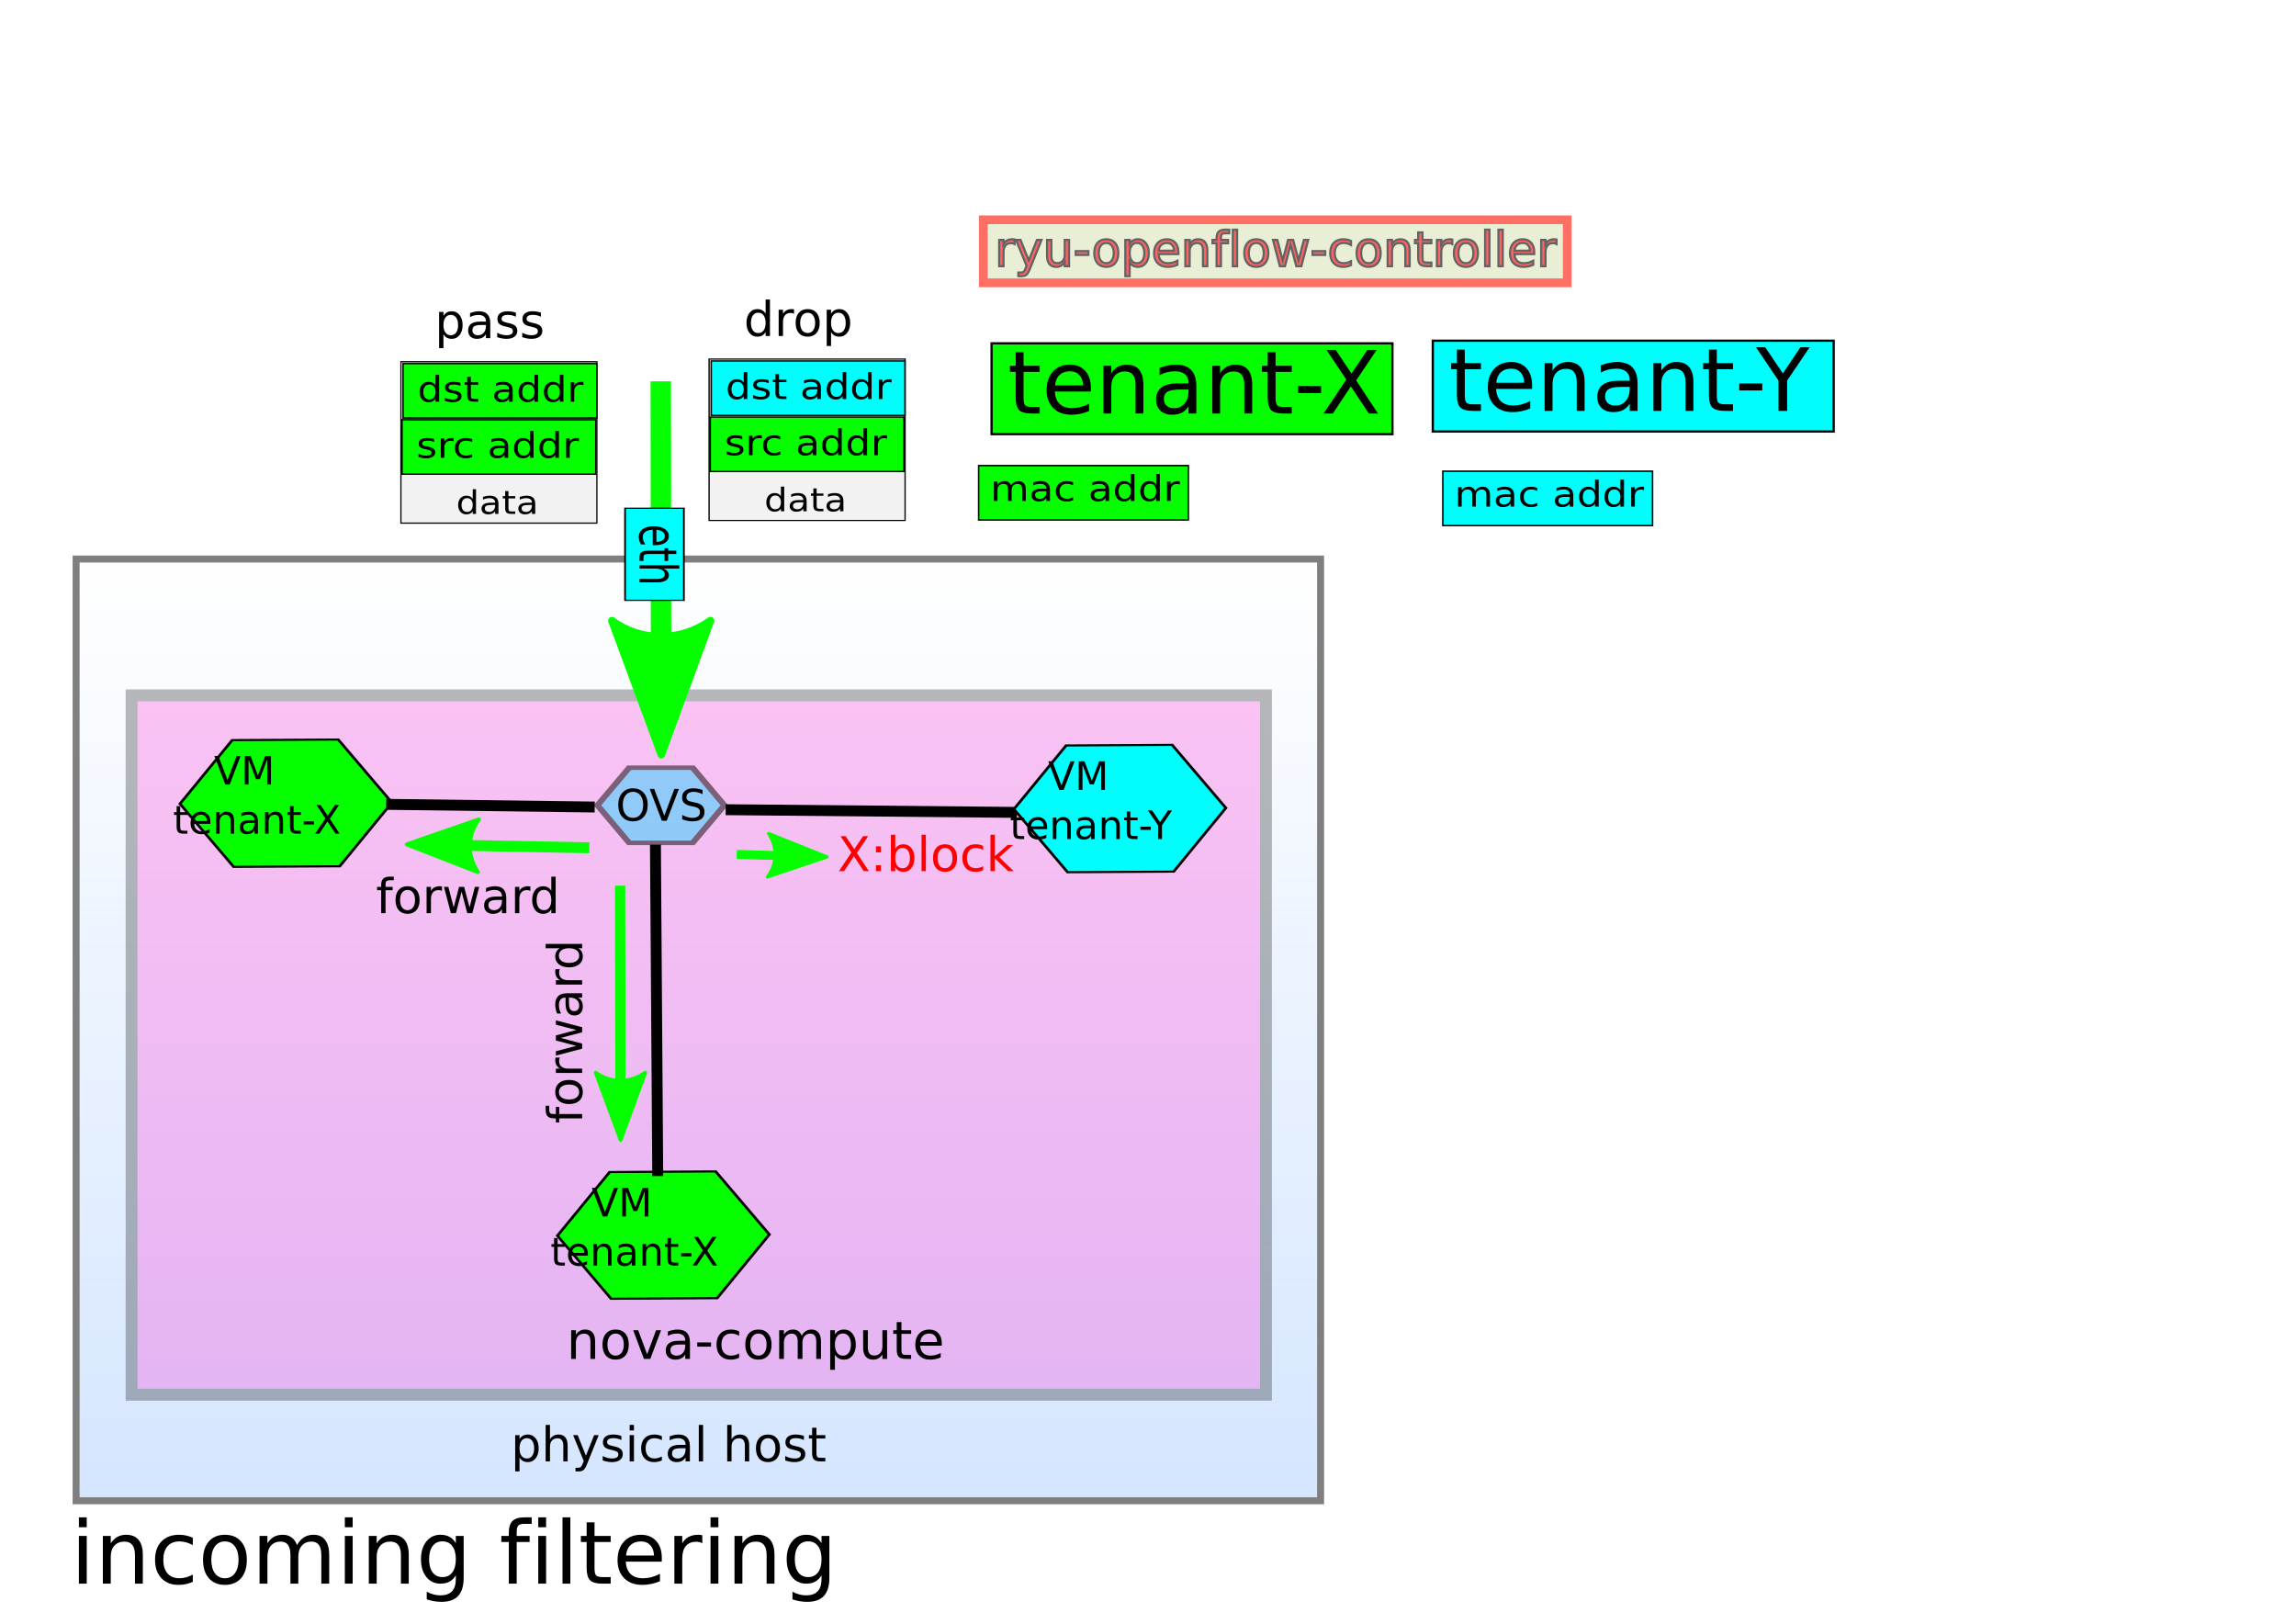
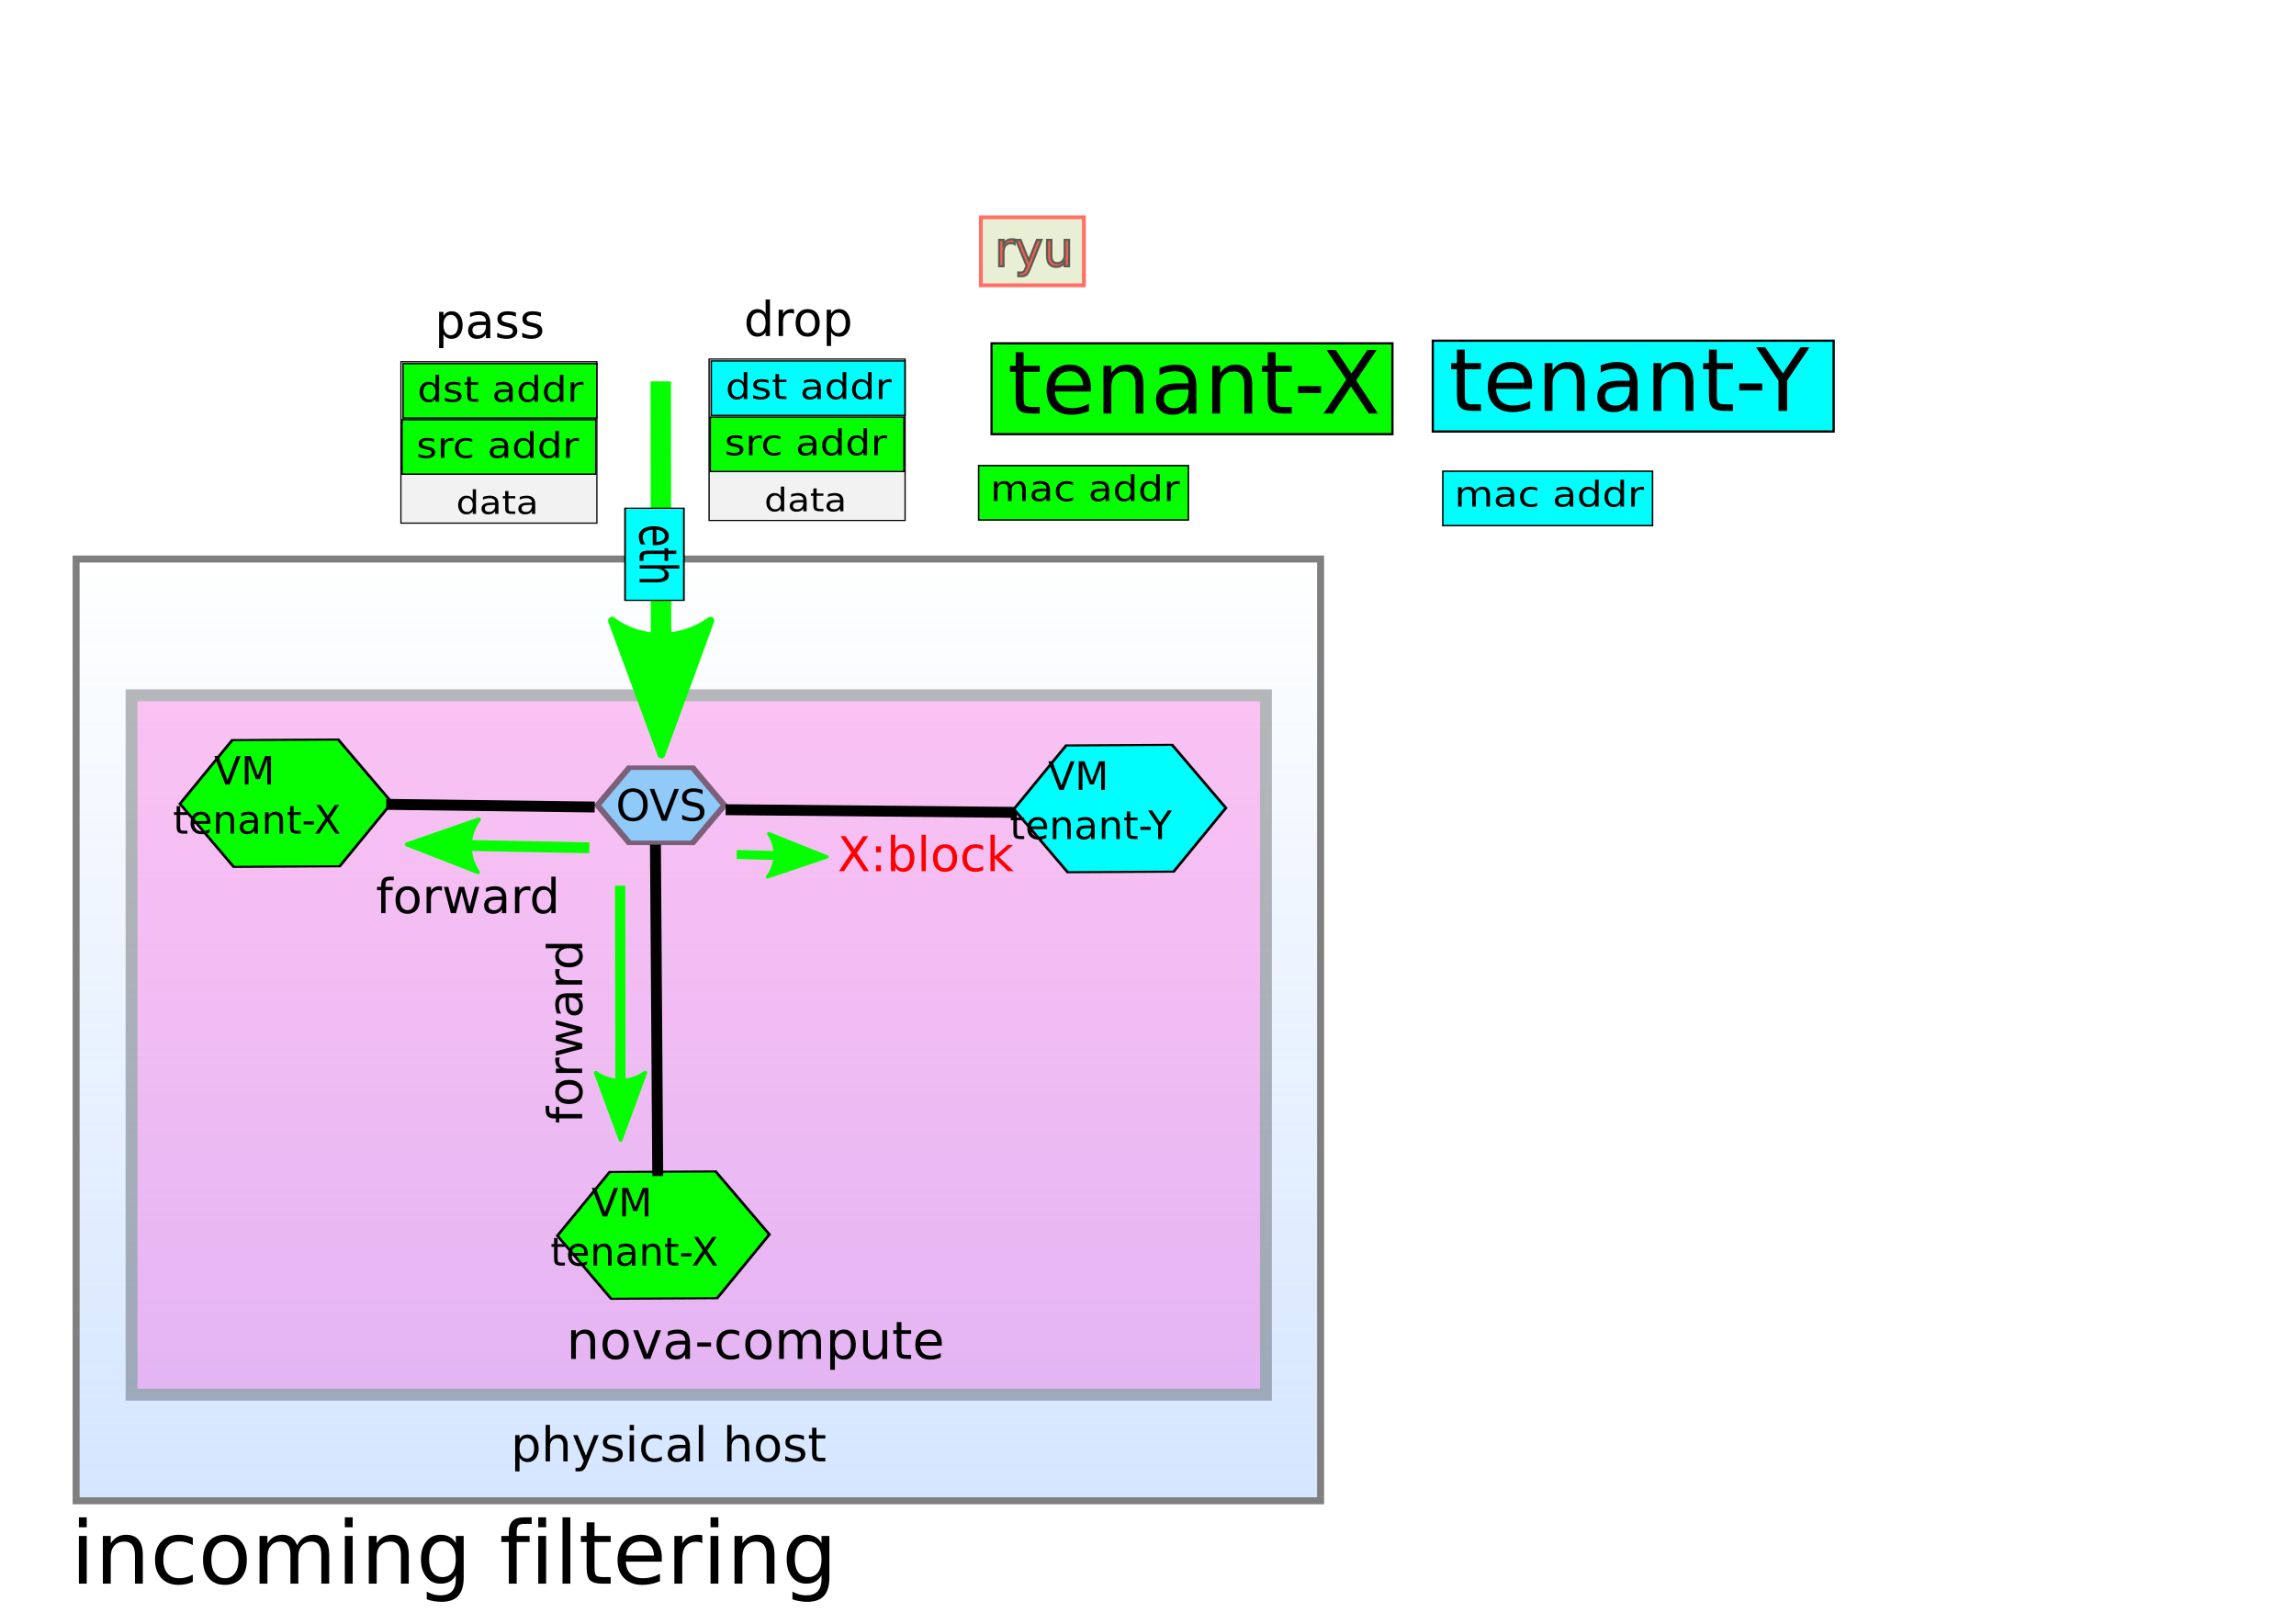
<svg xmlns="http://www.w3.org/2000/svg" xmlns:ns1="http://www.openswatchbook.org/uri/2009/osb" xmlns:xlink="http://www.w3.org/1999/xlink" width="1052.362" height="744.094" id="svg2" version="1.1">
  <defs id="defs4">
    <marker style="overflow:visible;" id="Arrow1Send" refX="0.0" refY="0.0" orient="auto">
      <path transform="scale(0.2) rotate(180) translate(6,0)" style="fill-rule:evenodd;stroke:#000000;stroke-width:1.0pt;marker-start:none;" d="M 0.0,0.0 L 5.0,-5.0 L -12.5,0.0 L 5.0,5.0 L 0.0,0.0 z " id="path4154" />
    </marker>
    <marker orient="auto" refY="0.0" refX="0.0" id="Arrow2Mend" style="overflow:visible;">
      <path id="path4166" style="font-size:12.0;fill-rule:evenodd;stroke-width:0.625;stroke-linejoin:round;" d="M 8.719,4.034 L -2.207,0.016 L 8.719,-4.002 C 6.973,-1.63 6.983,1.616 8.719,4.034 z " transform="scale(0.6) rotate(180) translate(0,0)" />
    </marker>
    <marker orient="auto" refY="0.0" refX="0.0" id="Arrow2Lstart" style="overflow:visible">
      <path id="path5113" style="font-size:12.0;fill-rule:evenodd;stroke-width:0.625;stroke-linejoin:round" d="M 8.719,4.034 L -2.207,0.016 L 8.719,-4.002 C 6.973,-1.63 6.983,1.616 8.719,4.034 z " transform="scale(1.1) translate(1,0)" />
    </marker>
    <linearGradient id="linearGradient6493" ns1:paint="solid">
      <stop style="stop-color:#000000;stop-opacity:1;" offset="0" id="stop6495" />
    </linearGradient>
    <linearGradient id="linearGradient5313" ns1:paint="solid">
      <stop style="stop-color:#5555ff;stop-opacity:1;" offset="0" id="stop5315" />
    </linearGradient>
    <marker orient="auto" refY="0.0" refX="0.0" id="Arrow1Mend" style="overflow:visible;">
      <path id="path5567" d="M 0.0,0.0 L 5.0,-5.0 L -12.5,0.0 L 5.0,5.0 L 0.0,0.0 z " style="fill-rule:evenodd;stroke:#000000;stroke-width:1.0pt;marker-start:none;" transform="scale(0.4) rotate(180) translate(10,0)" />
    </marker>
    <marker orient="auto" refY="0.0" refX="0.0" id="Arrow1Mstart" style="overflow:visible">
      <path id="path5564" d="M 0.0,0.0 L 5.0,-5.0 L -12.5,0.0 L 5.0,5.0 L 0.0,0.0 z " style="fill-rule:evenodd;stroke:#000000;stroke-width:1.0pt;marker-start:none" transform="scale(0.4) translate(10,0)" />
    </marker>
    <marker orient="auto" refY="0.0" refX="0.0" id="Arrow2Lend" style="overflow:visible;">
      <path id="path5579" style="font-size:12.0;fill-rule:evenodd;stroke-width:0.625;stroke-linejoin:round;" d="M 8.719,4.034 L -2.207,0.016 L 8.719,-4.002 C 6.973,-1.63 6.983,1.616 8.719,4.034 z " transform="scale(1.1) rotate(180) translate(1,0)" />
    </marker>
    <marker orient="auto" refY="0.0" refX="0.0" id="Arrow1Lend" style="overflow:visible;">
      <path id="path5561" d="M 0.0,0.0 L 5.0,-5.0 L -12.5,0.0 L 5.0,5.0 L 0.0,0.0 z " style="fill-rule:evenodd;stroke:#000000;stroke-width:1.0pt;marker-start:none;" transform="scale(0.8) rotate(180) translate(12.5,0)" />
    </marker>
    <marker orient="auto" refY="0.0" refX="0.0" id="Arrow1Lstart" style="overflow:visible">
      <path id="path5558" d="M 0.0,0.0 L 5.0,-5.0 L -12.5,0.0 L 5.0,5.0 L 0.0,0.0 z " style="fill-rule:evenodd;stroke:#000000;stroke-width:1.0pt;marker-start:none" transform="scale(0.8) translate(12.5,0)" />
    </marker>
    <linearGradient id="linearGradient5242" ns1:paint="solid">
      <stop style="stop-color:#7fff2a;stop-opacity:1;" offset="0" id="stop5244" />
    </linearGradient>
    <marker orient="auto" refY="0.0" refX="0.0" id="Arrow1LendM" style="overflow:visible;">
      <path id="path4159" d="M 0.0,0.0 L 5.0,-5.0 L -12.5,0.0 L 5.0,5.0 L 0.0,0.0 z " style="marker-start:none;stroke:#ff0000;stroke-width:1.0pt;fill:#ff0000;fill-rule:evenodd" transform="scale(0.8) rotate(180) translate(12.5,0)" />
    </marker>
    <marker orient="auto" refY="0.0" refX="0.0" id="Arrow1LendF" style="overflow:visible;">
      <path id="path4585" d="M 0.0,0.0 L 5.0,-5.0 L -12.5,0.0 L 5.0,5.0 L 0.0,0.0 z " style="marker-start:none;stroke:#ff0000;stroke-width:1.0pt;fill:#ff0000;fill-rule:evenodd" transform="scale(0.8) rotate(180) translate(12.5,0)" />
    </marker>
    <marker orient="auto" refY="0.0" refX="0.0" id="Arrow1Mend6" style="overflow:visible;">
      <path id="path5404" d="M 0.0,0.0 L 5.0,-5.0 L -12.5,0.0 L 5.0,5.0 L 0.0,0.0 z " style="marker-start:none;stroke:#ff0000;stroke-width:1.0pt;fill:#ff0000;fill-rule:evenodd" transform="scale(0.4) rotate(180) translate(10,0)" />
    </marker>
    <marker orient="auto" refY="0.0" refX="0.0" id="Arrow1MendN" style="overflow:visible;">
      <path id="path5645" d="M 0.0,0.0 L 5.0,-5.0 L -12.5,0.0 L 5.0,5.0 L 0.0,0.0 z " style="marker-start:none;stroke:#ff0000;stroke-width:1.0pt;fill:#ff0000;fill-rule:evenodd" transform="scale(0.4) rotate(180) translate(10,0)" />
    </marker>
    <linearGradient xlink:href="#linearGradient5343-7" id="linearGradient5349-6" x1="-532.439" y1="622.736" x2="-318.841" y2="622.736" gradientUnits="userSpaceOnUse" gradientTransform="matrix(0.8399013,0,0,1.846462,-201.5888,-629.6685)" />
    <linearGradient id="linearGradient5343-7">
      <stop style="stop-color:#aaccff;stop-opacity:1;" offset="0" id="stop5345-4" />
      <stop style="stop-color:#aaccff;stop-opacity:0;" offset="1" id="stop5347-4" />
    </linearGradient>
    <linearGradient y2="622.736" x2="-318.841" y1="622.736" x1="-532.439" gradientTransform="matrix(1.204265,0,0,2.660295,-344.1031,-1384.945)" gradientUnits="userSpaceOnUse" id="linearGradient6079-9" xlink:href="#linearGradient5343-7-4" />
    <linearGradient id="linearGradient5343-7-4">
      <stop style="stop-color:#aaccff;stop-opacity:1;" offset="0" id="stop5345-4-1" />
      <stop style="stop-color:#aaccff;stop-opacity:0;" offset="1" id="stop5347-4-6" />
    </linearGradient>
    <marker orient="auto" refY="0.0" refX="0.0" id="Arrow1Lenda" style="overflow:visible;">
      <path id="path5800" d="M 0.0,0.0 L 5.0,-5.0 L -12.5,0.0 L 5.0,5.0 L 0.0,0.0 z " style="marker-start:none;stroke:#05ff00;stroke-width:1.0pt;fill:#05ff00;fill-rule:evenodd" transform="scale(0.8) rotate(180) translate(12.5,0)" />
    </marker>
    <marker orient="auto" refY="0.0" refX="0.0" id="Arrow1Lendan" style="overflow:visible;">
      <path id="path5943" d="M 0.0,0.0 L 5.0,-5.0 L -12.5,0.0 L 5.0,5.0 L 0.0,0.0 z " style="fill-rule:evenodd;marker-start:none;stroke:#059500;stroke-width:1.0pt;fill:#059500" transform="scale(0.8) rotate(180) translate(12.5,0)" />
    </marker>
    <linearGradient xlink:href="#linearGradient5343-7" id="linearGradient6508" gradientUnits="userSpaceOnUse" gradientTransform="matrix(2.030025,0,0,4.049799,83.81093,-2201.874)" x1="-532.439" y1="622.736" x2="-318.841" y2="622.736" />
    <marker orient="auto" refY="0.0" refX="0.0" id="Arrow2MendC" style="overflow:visible;">
      <path id="path4651" style="stroke-linejoin:round;font-size:12.0;fill-rule:evenodd;stroke:#05ff00;stroke-width:0.625;fill:#05ff00" d="M 8.719,4.034 L -2.207,0.016 L 8.719,-4.002 C 6.973,-1.63 6.983,1.616 8.719,4.034 z " transform="scale(0.6) rotate(180) translate(0,0)" />
    </marker>
    <marker orient="auto" refY="0.0" refX="0.0" id="Arrow1Lend4" style="overflow:visible;">
      <path id="path6229" d="M 0.0,0.0 L 5.0,-5.0 L -12.5,0.0 L 5.0,5.0 L 0.0,0.0 z " style="marker-start:none;stroke:#0000ff;stroke-width:1.0pt;fill:#0000ff;fill-rule:evenodd" transform="scale(0.8) rotate(180) translate(12.5,0)" />
    </marker>
    <marker orient="auto" refY="0" refX="0" id="Arrow2MendC-8" style="overflow:visible">
      <path id="path4651-7" style="font-size:12px;fill:#05ff00;fill-rule:evenodd;stroke:#05ff00;stroke-width:0.625;stroke-linejoin:round" d="M 8.719,4.034 -2.207,0.016 8.719,-4.002 c -1.745,2.372 -1.735,5.617 -6e-7,8.035 z" transform="scale(-0.6,-0.6)" />
    </marker>
    <marker orient="auto" refY="0" refX="0" id="Arrow2MendC-9" style="overflow:visible">
      <path id="path4651-2" style="font-size:12px;fill:#05ff00;fill-rule:evenodd;stroke:#05ff00;stroke-width:0.625;stroke-linejoin:round" d="M 8.719,4.034 -2.207,0.016 8.719,-4.002 c -1.745,2.372 -1.735,5.617 -6e-7,8.035 z" transform="scale(-0.6,-0.6)" />
    </marker>
    <marker orient="auto" refY="0" refX="0" id="Arrow2MendC-1" style="overflow:visible">
      <path id="path4651-75" style="font-size:12px;fill:#05ff00;fill-rule:evenodd;stroke:#05ff00;stroke-width:0.625;stroke-linejoin:round" d="M 8.719,4.034 -2.207,0.016 8.719,-4.002 c -1.745,2.372 -1.735,5.617 -6e-7,8.035 z" transform="scale(-0.6,-0.6)" />
    </marker>
  </defs>
  <g id="layer1" transform="translate(0,-308.2677)">
    <rect style="opacity:0.5;fill:url(#linearGradient6508);fill-opacity:1;fill-rule:evenodd;stroke:#000000;stroke-width:3.204;stroke-linecap:butt;stroke-linejoin:miter;stroke-miterlimit:4;stroke-opacity:1;stroke-dasharray:none" id="rect3065-4" width="431.58" height="570.4" x="-996.039" y="34.883" transform="matrix(0,-1,1,0,0,0)" />
    <a id="a4003" transform="matrix(1,0,0,0.8189668,-0.728701,296.315)" style="fill:#ff2ad4;fill-opacity:1" />
    <path style="opacity:0.275;fill:#dd6de5;fill-opacity:0.467;fill-rule:nonzero;stroke:#ff0000;stroke-width:4.274;stroke-linecap:butt;stroke-miterlimit:4;stroke-opacity:1;stroke-dasharray:2.137, 2.137;stroke-dashoffset:0" d="" id="path4088" transform="translate(0,308.2677)" />
    <rect y="626.917" x="60.313" height="320.489" width="519.934" id="rect5351-5" style="opacity:0.275;fill:#ff2ad4;fill-opacity:1;fill-rule:evenodd;stroke:#000000;stroke-width:5.45px;stroke-linecap:butt;stroke-linejoin:miter;stroke-opacity:1" />
    <text id="text5353-2" y="930.999" x="259.609" style="font-size:24px;font-style:normal;font-weight:normal;line-height:125%;letter-spacing:0px;word-spacing:0px;fill:#000000;fill-opacity:1;stroke:none;font-family:Bitstream Vera Sans" xml:space="preserve">
      <tspan y="930.999" x="259.609" id="tspan5355-6">nova-compute</tspan>
    </text>
    <path transform="matrix(0.6950645,0,0,0.4799176,209.2461,599.6478)" d="m 171.85,632.48 -69.883,0.568 -35.433,-60.236 34.45,-60.804 69.883,-0.568 35.433,60.236 z" id="path5250" style="fill:#05ff00;fill-opacity:1;fill-rule:nonzero;stroke:#000000;stroke-width:2;stroke-linecap:butt;stroke-miterlimit:4;stroke-opacity:1;stroke-dasharray:none;stroke-dashoffset:0" />
    <text id="text5274" y="865.749" x="305.071" style="font-size:18px;font-style:normal;font-weight:normal;text-align:center;line-height:125%;letter-spacing:0px;word-spacing:0px;text-anchor:middle;fill:#000000;fill-opacity:1;stroke:none;font-family:Bitstream Vera Sans" xml:space="preserve">
      <tspan style="font-size:18px;font-style:normal;font-variant:normal;font-weight:normal;font-stretch:normal;text-align:center;line-height:125%;writing-mode:lr-tb;text-anchor:middle;font-family:Bitstream Vera Sans;-inkscape-font-specification:Bitstream Vera Sans" y="865.749" x="305.071" id="tspan5276">VM</tspan>
      <tspan id="tspan3167" style="font-size:18px;font-style:normal;font-variant:normal;font-weight:normal;font-stretch:normal;text-align:center;line-height:125%;writing-mode:lr-tb;text-anchor:middle;font-family:Bitstream Vera Sans;-inkscape-font-specification:Bitstream Vera Sans" y="888.249" x="305.071">tenant-X</tspan>
    </text>
    <path transform="matrix(1.008643,0,0,0.6892304,39.99481,506.1207)" d="m 289.533,248.362 -14.423,24.982 -28.846,0 -14.423,-24.982 14.423,-24.982 28.846,0 z" id="path5523-9" style="opacity:0.5;fill:#2ad4ff;fill-opacity:1;fill-rule:nonzero;stroke:#000000;stroke-width:3;stroke-linecap:butt;stroke-miterlimit:4;stroke-opacity:1;stroke-dasharray:none;stroke-dashoffset:0" />
    <text id="text5525-6" y="684.381" x="282.251" style="font-size:20px;font-style:normal;font-weight:normal;line-height:125%;letter-spacing:0px;word-spacing:0px;fill:#000000;fill-opacity:1;stroke:none;font-family:Bitstream Vera Sans" xml:space="preserve">
      <tspan y="684.381" x="282.251" id="tspan5527-5">OVS</tspan>
    </text>
    <path id="path6228" d="m 302.856,483.009 0.168,158.684" style="fill:none;stroke:#05ff00;stroke-width:9.363;stroke-linecap:butt;stroke-linejoin:miter;stroke-miterlimit:4;stroke-opacity:1;stroke-dasharray:none;marker-end:url(#Arrow2MendC)" />
    <text xml:space="preserve" style="font-size:22px;font-style:normal;font-weight:normal;line-height:125%;letter-spacing:0px;word-spacing:0px;fill:#000000;fill-opacity:1;stroke:none;font-family:Bitstream Vera Sans" x="234.134" y="977.994" id="text3193">
      <tspan id="tspan3195" x="234.134" y="977.994">physical host</tspan>
    </text>
    <text xml:space="preserve" style="font-size:40px;font-style:normal;font-weight:normal;line-height:125%;letter-spacing:0px;word-spacing:0px;fill:#000000;fill-opacity:1;stroke:none;font-family:Bitstream Vera Sans" x="32.393" y="1034.012" id="text6045">
      <tspan x="32.393" y="1034.012" id="tspan3090">incoming filtering</tspan>
    </text>
    <g id="g6280" transform="translate(38.34449,-177.4767)">
      <g transform="matrix(1,0,0,0.7140965,-474.3806,289.0946)" id="g5864-4">
        <rect style="fill:#00ffff;fill-rule:evenodd;stroke:#000000;stroke-width:0.795px;stroke-linecap:butt;stroke-linejoin:miter;stroke-opacity:1" id="rect5858-6" width="26.969" height="59.086" x="722.527" y="601.553" />
        <text xml:space="preserve" style="font-size:24px;font-style:normal;font-weight:normal;line-height:125%;letter-spacing:0px;word-spacing:0px;fill:#000000;fill-opacity:1;stroke:none;font-family:Bitstream Vera Sans" x="611.766" y="-729.165" id="text5860-69" transform="matrix(0,1,-1,0,0,0)">
          <tspan id="tspan5862-8" x="611.766" y="-729.165">eth</tspan>
        </text>
      </g>
    </g>
    <text xml:space="preserve" style="font-size:40px;font-style:normal;font-weight:normal;line-height:125%;letter-spacing:0px;word-spacing:0px;fill:#05ff00;fill-opacity:1;stroke:none;font-family:Bitstream Vera Sans" x="459.413" y="697.025" id="text6080">
      <tspan id="tspan6082" x="459.413" y="697.025" />
    </text>
    <flowRoot xml:space="preserve" id="flowRoot6500" style="fill:black;stroke:none;stroke-opacity:1;stroke-width:1px;stroke-linejoin:miter;stroke-linecap:butt;fill-opacity:1;font-family:Bitstream Vera Sans;font-style:normal;font-weight:normal;font-size:40px;line-height:125%;letter-spacing:0px;word-spacing:0px">
      <flowRegion id="flowRegion6502">
        <rect id="rect6504" width="978.856" height="519.443" x="-91.883" y="261.404" />
      </flowRegion>
      <flowPara id="flowPara6506" />
    </flowRoot>
    <g id="g5284-2" transform="matrix(0.7624367,0,0,0.6771186,-154.0814,180.8842)">
      <rect style="fill:#f2f2f2;stroke:#000000;stroke-width:0.786px;stroke-linecap:butt;stroke-linejoin:miter;stroke-opacity:1" id="rect5232-3" width="117.824" height="109.249" x="628.37" y="431.129" />
      <rect style="fill:#00fffc;fill-opacity:1;fill-rule:evenodd;stroke:#000000;stroke-width:0.909px;stroke-linecap:butt;stroke-linejoin:miter;stroke-opacity:1" id="rect5234-1" width="116.475" height="36.844" x="629.657" y="432.415" />
      <text xml:space="preserve" style="font-size:24px;font-style:normal;font-weight:normal;line-height:125%;letter-spacing:0px;word-spacing:0px;fill:#000000;fill-opacity:1;stroke:none;font-family:Bitstream Vera Sans" x="638.278" y="458.188" id="text5236-0">
        <tspan id="tspan5238-7" x="638.278" y="458.188">dst addr</tspan>
      </text>
      <rect style="fill:#05ff00;fill-opacity:1;fill-rule:evenodd;stroke:#000000;stroke-width:0.909px;stroke-linecap:butt;stroke-linejoin:miter;stroke-opacity:1" id="rect5234-2-4" width="116.475" height="36.844" x="629.044" y="470.394" />
      <text xml:space="preserve" style="font-size:24px;font-style:normal;font-weight:normal;line-height:125%;letter-spacing:0px;word-spacing:0px;fill:#000000;fill-opacity:1;stroke:none;font-family:Bitstream Vera Sans" x="637.665" y="496.166" id="text5236-9-8">
        <tspan id="tspan5238-6-0" x="637.665" y="496.166">src addr</tspan>
      </text>
      <text xml:space="preserve" style="font-size:22px;font-style:normal;font-weight:normal;line-height:125%;letter-spacing:0px;word-spacing:0px;fill:#000000;fill-opacity:1;stroke:none;font-family:Bitstream Vera Sans" x="661.555" y="534.144" id="text5280-1">
        <tspan id="tspan5282-8" x="661.555" y="534.144">data</tspan>
      </text>
    </g>
    <rect y="464.402" x="656.713" height="41.623" width="183.735" id="rect5364-7" style="fill:#00fffc;fill-opacity:1;fill-rule:evenodd;stroke:#000000;stroke-width:1.03px;stroke-linecap:butt;stroke-linejoin:miter;stroke-opacity:1" />
    <text id="text5366-8" y="496.564" x="664.049" style="font-size:40px;font-style:normal;font-weight:normal;line-height:125%;letter-spacing:0px;word-spacing:0px;fill:#000000;fill-opacity:1;stroke:none;font-family:Bitstream Vera Sans" xml:space="preserve">
      <tspan y="496.564" x="664.049" id="tspan5368-6">tenant-Y</tspan>
    </text>
    <rect y="524.207" x="661.313" height="24.922" width="96.13" id="rect5234-2-4-7-9" style="fill:#00fffc;fill-opacity:1;fill-rule:evenodd;stroke:#000000;stroke-width:0.679px;stroke-linecap:butt;stroke-linejoin:miter;stroke-opacity:1" />
    <text transform="scale(1.061132,0.9423896)" id="text5236-9-8-1-8" y="573.459" x="628.241" style="font-size:17.244px;font-style:normal;font-weight:normal;line-height:125%;letter-spacing:0px;word-spacing:0px;fill:#000000;fill-opacity:1;stroke:none;font-family:Bitstream Vera Sans" xml:space="preserve">
      <tspan y="573.459" x="628.241" id="tspan5238-6-0-7-5">mac addr</tspan>
    </text>
-     <g id="g6423" transform="translate(369.8766,-185.7191)" style="opacity:0.613;fill:#3866a9;fill-opacity:0.467">
-       <rect style="fill:#b1c76d;fill-opacity:0.467;fill-rule:evenodd;stroke:#ff1300;stroke-width:4;stroke-linecap:butt;stroke-linejoin:miter;stroke-miterlimit:4;stroke-opacity:1;stroke-dasharray:none" id="rect6358-7" width="267.639" height="28.904" x="80.828" y="594.698" />
-       <text id="text6360-0" y="615.967" x="86.098" style="font-size:22px;font-style:normal;font-weight:normal;line-height:125%;letter-spacing:0px;word-spacing:0px;fill:#3866a9;fill-opacity:0.467;stroke:none;font-family:Bitstream Vera Sans" xml:space="preserve">
-         <tspan y="615.967" x="86.098" id="tspan6362-5" style="fill:#ff0000;fill-opacity:1;stroke:#000000;stroke-opacity:1">ryu-openflow-controller</tspan>
-       </text>
-     </g>
+     <rect y="407.851" x="449.577" height="31.159" width="47.231" id="rect6358-7" style="opacity:0.613;fill:#b1c76d;fill-opacity:0.467;fill-rule:evenodd;stroke:#ff1300;stroke-width:1.745;stroke-linecap:butt;stroke-linejoin:miter;stroke-miterlimit:4;stroke-opacity:1;stroke-dasharray:none" />
+     <text xml:space="preserve" style="font-size:22px;font-style:normal;font-weight:normal;line-height:125%;letter-spacing:0px;word-spacing:0px;opacity:0.613;fill:#3866a9;fill-opacity:0.467;stroke:none;font-family:Bitstream Vera Sans" x="455.974" y="430.248" id="text6360-0">
+       <tspan style="fill:#ff0000;fill-opacity:1;stroke:#000000;stroke-opacity:1" id="tspan6362-5" x="455.974" y="430.248">ryu</tspan>
+     </text>
    <rect y="465.606" x="454.484" height="41.623" width="183.735" id="rect5364" style="fill:#05ff00;fill-opacity:1;fill-rule:evenodd;stroke:#000000;stroke-width:1.03px;stroke-linecap:butt;stroke-linejoin:miter;stroke-opacity:1" />
    <text id="text5366" y="497.768" x="461.819" style="font-size:40px;font-style:normal;font-weight:normal;line-height:125%;letter-spacing:0px;word-spacing:0px;fill:#000000;fill-opacity:1;stroke:none;font-family:Bitstream Vera Sans" xml:space="preserve">
      <tspan y="497.768" x="461.819" id="tspan5368">tenant-X</tspan>
    </text>
    <rect y="521.632" x="448.551" height="24.922" width="96.13" id="rect5234-2-4-7" style="fill:#05ff00;fill-opacity:1;fill-rule:evenodd;stroke:#000000;stroke-width:0.679px;stroke-linecap:butt;stroke-linejoin:miter;stroke-opacity:1" />
    <text transform="scale(1.061132,0.9423896)" id="text5236-9-8-1" y="570.724" x="427.736" style="font-size:17.244px;font-style:normal;font-weight:normal;line-height:125%;letter-spacing:0px;word-spacing:0px;fill:#000000;fill-opacity:1;stroke:none;font-family:Bitstream Vera Sans" xml:space="preserve">
      <tspan y="570.724" x="427.736" id="tspan5238-6-0-7">mac addr</tspan>
    </text>
    <path transform="matrix(0.6950645,0,0,0.4799176,36.24517,401.7216)" d="m 171.85,632.48 -69.883,0.568 -35.433,-60.236 34.45,-60.804 69.883,-0.568 35.433,60.236 z" id="path5250-9" style="fill:#05ff00;fill-opacity:1;fill-rule:nonzero;stroke:#000000;stroke-width:2;stroke-linecap:butt;stroke-miterlimit:4;stroke-opacity:1;stroke-dasharray:none;stroke-dashoffset:0" />
    <text id="text5274-7" y="667.822" x="132.07" style="font-size:18px;font-style:normal;font-weight:normal;text-align:center;line-height:125%;letter-spacing:0px;word-spacing:0px;text-anchor:middle;fill:#000000;fill-opacity:1;stroke:none;font-family:Bitstream Vera Sans" xml:space="preserve">
      <tspan style="font-size:18px;font-style:normal;font-variant:normal;font-weight:normal;font-stretch:normal;text-align:center;line-height:125%;writing-mode:lr-tb;text-anchor:middle;font-family:Bitstream Vera Sans;-inkscape-font-specification:Bitstream Vera Sans" y="667.822" x="132.07" id="tspan5276-5">VM</tspan>
      <tspan id="tspan3167-3" style="font-size:18px;font-style:normal;font-variant:normal;font-weight:normal;font-stretch:normal;text-align:center;line-height:125%;writing-mode:lr-tb;text-anchor:middle;font-family:Bitstream Vera Sans;-inkscape-font-specification:Bitstream Vera Sans" y="690.322" x="132.07">tenant-X</tspan>
    </text>
    <path transform="matrix(0.6950645,0,0,0.4799176,418.4768,404.1718)" d="m 171.85,632.48 -69.883,0.568 -35.433,-60.236 34.45,-60.804 69.883,-0.568 35.433,60.236 z" id="path5250-8" style="fill:#00fffc;fill-opacity:1;fill-rule:nonzero;stroke:#000000;stroke-width:2;stroke-linecap:butt;stroke-miterlimit:4;stroke-opacity:1;stroke-dasharray:none;stroke-dashoffset:0" />
    <text id="text5274-8" y="670.273" x="514.302" style="font-size:18px;font-style:normal;font-weight:normal;text-align:center;line-height:125%;letter-spacing:0px;word-spacing:0px;text-anchor:middle;fill:#000000;fill-opacity:1;stroke:none;font-family:Bitstream Vera Sans" xml:space="preserve">
      <tspan style="font-size:18px;font-style:normal;font-variant:normal;font-weight:normal;font-stretch:normal;text-align:center;line-height:125%;writing-mode:lr-tb;text-anchor:middle;font-family:Bitstream Vera Sans;-inkscape-font-specification:Bitstream Vera Sans" y="670.273" x="514.302" id="tspan5276-3">VM</tspan>
      <tspan id="tspan3167-1" style="font-size:18px;font-style:normal;font-variant:normal;font-weight:normal;font-stretch:normal;text-align:center;line-height:125%;writing-mode:lr-tb;text-anchor:middle;font-family:Bitstream Vera Sans;-inkscape-font-specification:Bitstream Vera Sans" y="692.773" x="514.302">tenant-Y</tspan>
    </text>
    <text xml:space="preserve" style="font-size:22px;font-style:normal;font-weight:normal;line-height:125%;letter-spacing:0px;word-spacing:0px;fill:#000000;fill-opacity:1;stroke:none;font-family:Bitstream Vera Sans" x="340.933" y="462.24" id="text3311">
      <tspan id="tspan3313" x="340.933" y="462.24">drop</tspan>
    </text>
    <text xml:space="preserve" style="font-size:22px;font-style:normal;font-weight:normal;line-height:125%;letter-spacing:0px;word-spacing:0px;fill:#000000;fill-opacity:1;stroke:none;font-family:Bitstream Vera Sans" x="383.863" y="707.503" id="text3315">
      <tspan id="tspan3317" x="383.863" y="707.503" style="font-size:22px;fill:#ff0000">X:block</tspan>
    </text>
    <rect y="474.028" x="183.757" height="73.974" width="89.833" id="rect5232-3-7" style="fill:#f2f2f2;stroke:#000000;stroke-width:0.564px;stroke-linecap:butt;stroke-linejoin:miter;stroke-opacity:1" />
    <rect y="474.899" x="184.738" height="24.948" width="88.805" id="rect5234-1-0" style="fill:#05ff00;fill-opacity:1;fill-rule:evenodd;stroke:#000000;stroke-width:0.653px;stroke-linecap:butt;stroke-linejoin:miter;stroke-opacity:1" />
    <text id="text5236-0-4" y="522.449" x="180.29" style="font-size:17.244px;font-style:normal;font-weight:normal;line-height:125%;letter-spacing:0px;word-spacing:0px;fill:#000000;fill-opacity:1;stroke:none;font-family:Bitstream Vera Sans" xml:space="preserve" transform="scale(1.061132,0.9423896)">
      <tspan y="522.449" x="180.29" id="tspan5238-7-8">dst addr</tspan>
    </text>
    <rect y="500.615" x="184.271" height="24.948" width="88.805" id="rect5234-2-4-0" style="fill:#05ff00;fill-opacity:1;fill-rule:evenodd;stroke:#000000;stroke-width:0.653px;stroke-linecap:butt;stroke-linejoin:miter;stroke-opacity:1" />
    <text id="text5236-9-8-4" y="549.736" x="179.85" style="font-size:17.244px;font-style:normal;font-weight:normal;line-height:125%;letter-spacing:0px;word-spacing:0px;fill:#000000;fill-opacity:1;stroke:none;font-family:Bitstream Vera Sans" xml:space="preserve" transform="scale(1.061132,0.9423896)">
      <tspan y="549.736" x="179.85" id="tspan5238-6-0-2">src addr</tspan>
    </text>
    <text id="text5280-1-9" y="577.024" x="197.015" style="font-size:15.807px;font-style:normal;font-weight:normal;line-height:125%;letter-spacing:0px;word-spacing:0px;fill:#000000;fill-opacity:1;stroke:none;font-family:Bitstream Vera Sans" xml:space="preserve" transform="scale(1.061132,0.9423896)">
      <tspan y="577.024" x="197.015" id="tspan5282-8-6">data</tspan>
    </text>
    <text xml:space="preserve" style="font-size:22px;font-style:normal;font-weight:normal;line-height:125%;letter-spacing:0px;word-spacing:0px;fill:#000000;fill-opacity:1;stroke:none;font-family:Bitstream Vera Sans" x="199.271" y="463.236" id="text3373">
      <tspan id="tspan3375" x="199.271" y="463.236">pass</tspan>
    </text>
    <path style="fill:none;stroke:#000000;stroke-width:5;stroke-linecap:butt;stroke-linejoin:miter;stroke-miterlimit:4;stroke-opacity:1;stroke-dasharray:none" d="m 272.578,678.101 -95.558,-1.225" id="path6078-6" />
    <path style="fill:none;stroke:#000000;stroke-width:5;stroke-linecap:butt;stroke-linejoin:miter;stroke-miterlimit:4;stroke-opacity:1;stroke-dasharray:none" d="m 464.919,680.551 -132.311,-1.225" id="path6078-9" />
    <path id="path6228-0" d="m 284.231,714.146 0.174,110.302" style="fill:none;stroke:#05ff00;stroke-width:4.698;stroke-linecap:butt;stroke-linejoin:miter;stroke-miterlimit:4;stroke-opacity:1;stroke-dasharray:none;marker-end:url(#Arrow2MendC)" />
    <path id="path6228-8" d="m 270.116,696.791 -77.019,-1.485" style="fill:none;stroke:#05ff00;stroke-width:5;stroke-linecap:butt;stroke-linejoin:miter;stroke-miterlimit:4;stroke-opacity:1;stroke-dasharray:none;marker-end:url(#Arrow2MendC)" />
    <path id="path6228-8-7" d="m 337.676,699.84 35.901,1.006" style="fill:none;stroke:#05ff00;stroke-width:4.113;stroke-linecap:butt;stroke-linejoin:miter;stroke-miterlimit:4;stroke-opacity:1;stroke-dasharray:none;marker-end:url(#Arrow2MendC)" />
    <text xml:space="preserve" style="font-size:22px;font-style:normal;font-weight:normal;line-height:125%;letter-spacing:0px;word-spacing:0px;fill:#000000;fill-opacity:1;stroke:none;font-family:Bitstream Vera Sans" x="172.325" y="726.731" id="text4337-4">
      <tspan id="tspan4339-5" x="172.325" y="726.731">forward</tspan>
    </text>
    <flowRoot xml:space="preserve" id="flowRoot3137" style="fill:black;stroke:none;stroke-opacity:1;stroke-width:1px;stroke-linejoin:miter;stroke-linecap:butt;fill-opacity:1;font-family:Bitstream Vera Sans;font-style:normal;font-weight:normal;font-size:40px;line-height:125%;letter-spacing:0px;word-spacing:0px">
      <flowRegion id="flowRegion3139">
        <rect id="rect3141" width="584.373" height="270.747" x="469.214" y="-63.247" />
      </flowRegion>
      <flowPara id="flowPara3143" />
    </flowRoot>
    <path style="fill:none;stroke:#000000;stroke-width:5;stroke-linecap:butt;stroke-linejoin:miter;stroke-miterlimit:4;stroke-opacity:1;stroke-dasharray:none" d="m 300.416,695.363 1.055,151.856" id="path6078-9-9" />
    <text xml:space="preserve" style="font-size:22px;font-style:normal;font-weight:normal;line-height:125%;letter-spacing:0px;word-spacing:0px;fill:#000000;fill-opacity:1;stroke:none;font-family:Bitstream Vera Sans" x="-823.177" y="266.816" id="text4337-4-2" transform="matrix(0,-1,1,0,0,0)">
      <tspan id="tspan4339-5-4" x="-823.177" y="266.816">forward</tspan>
    </text>
  </g>
</svg>
